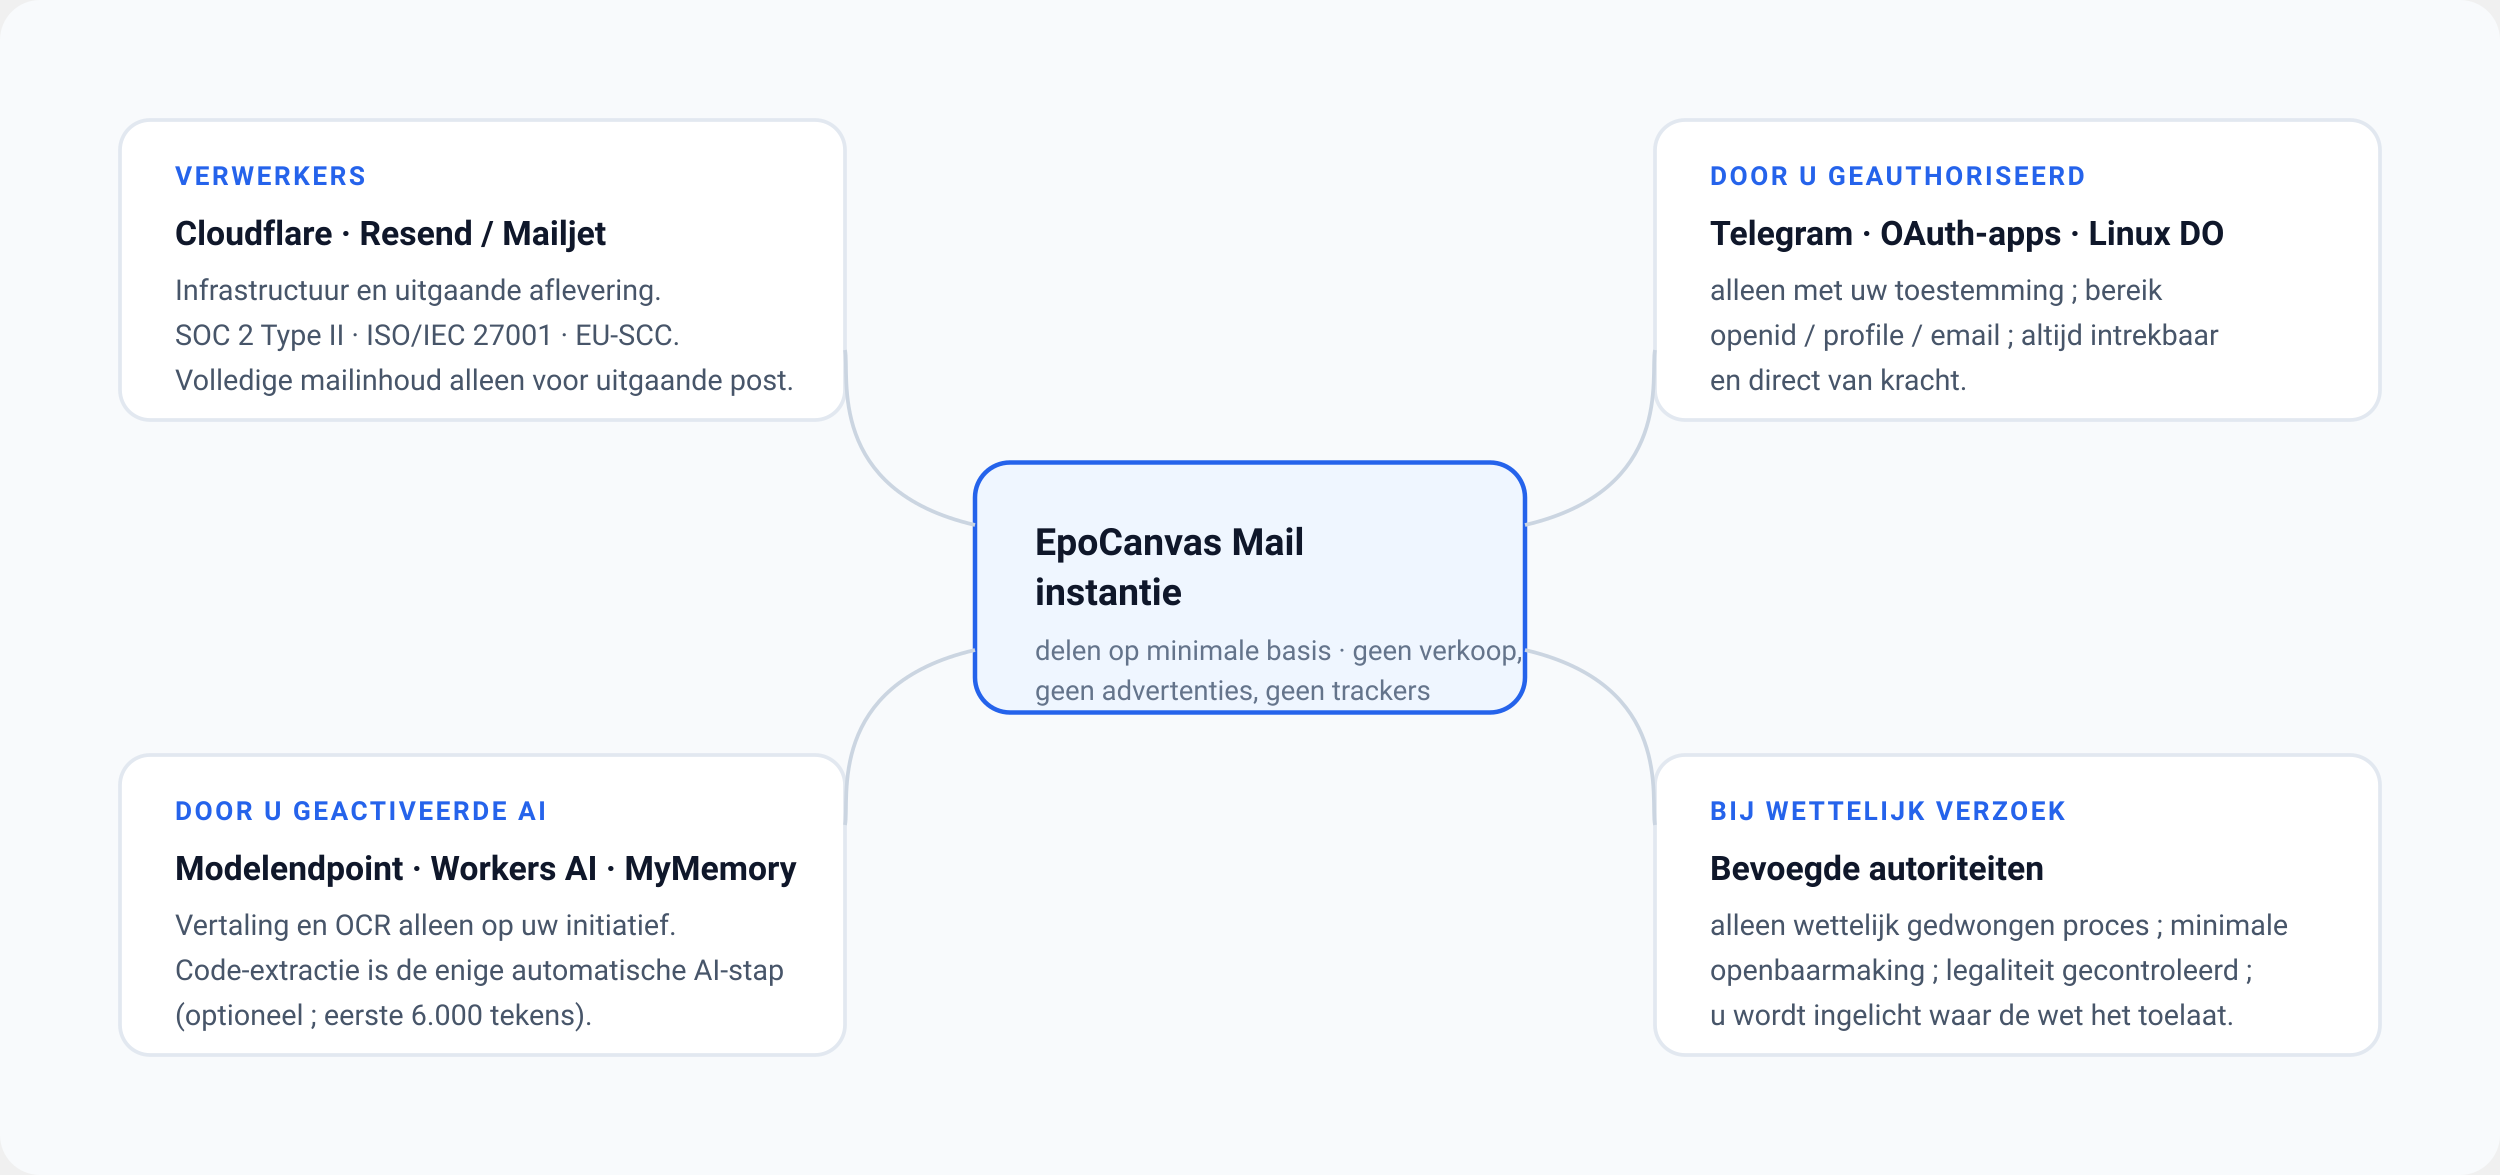
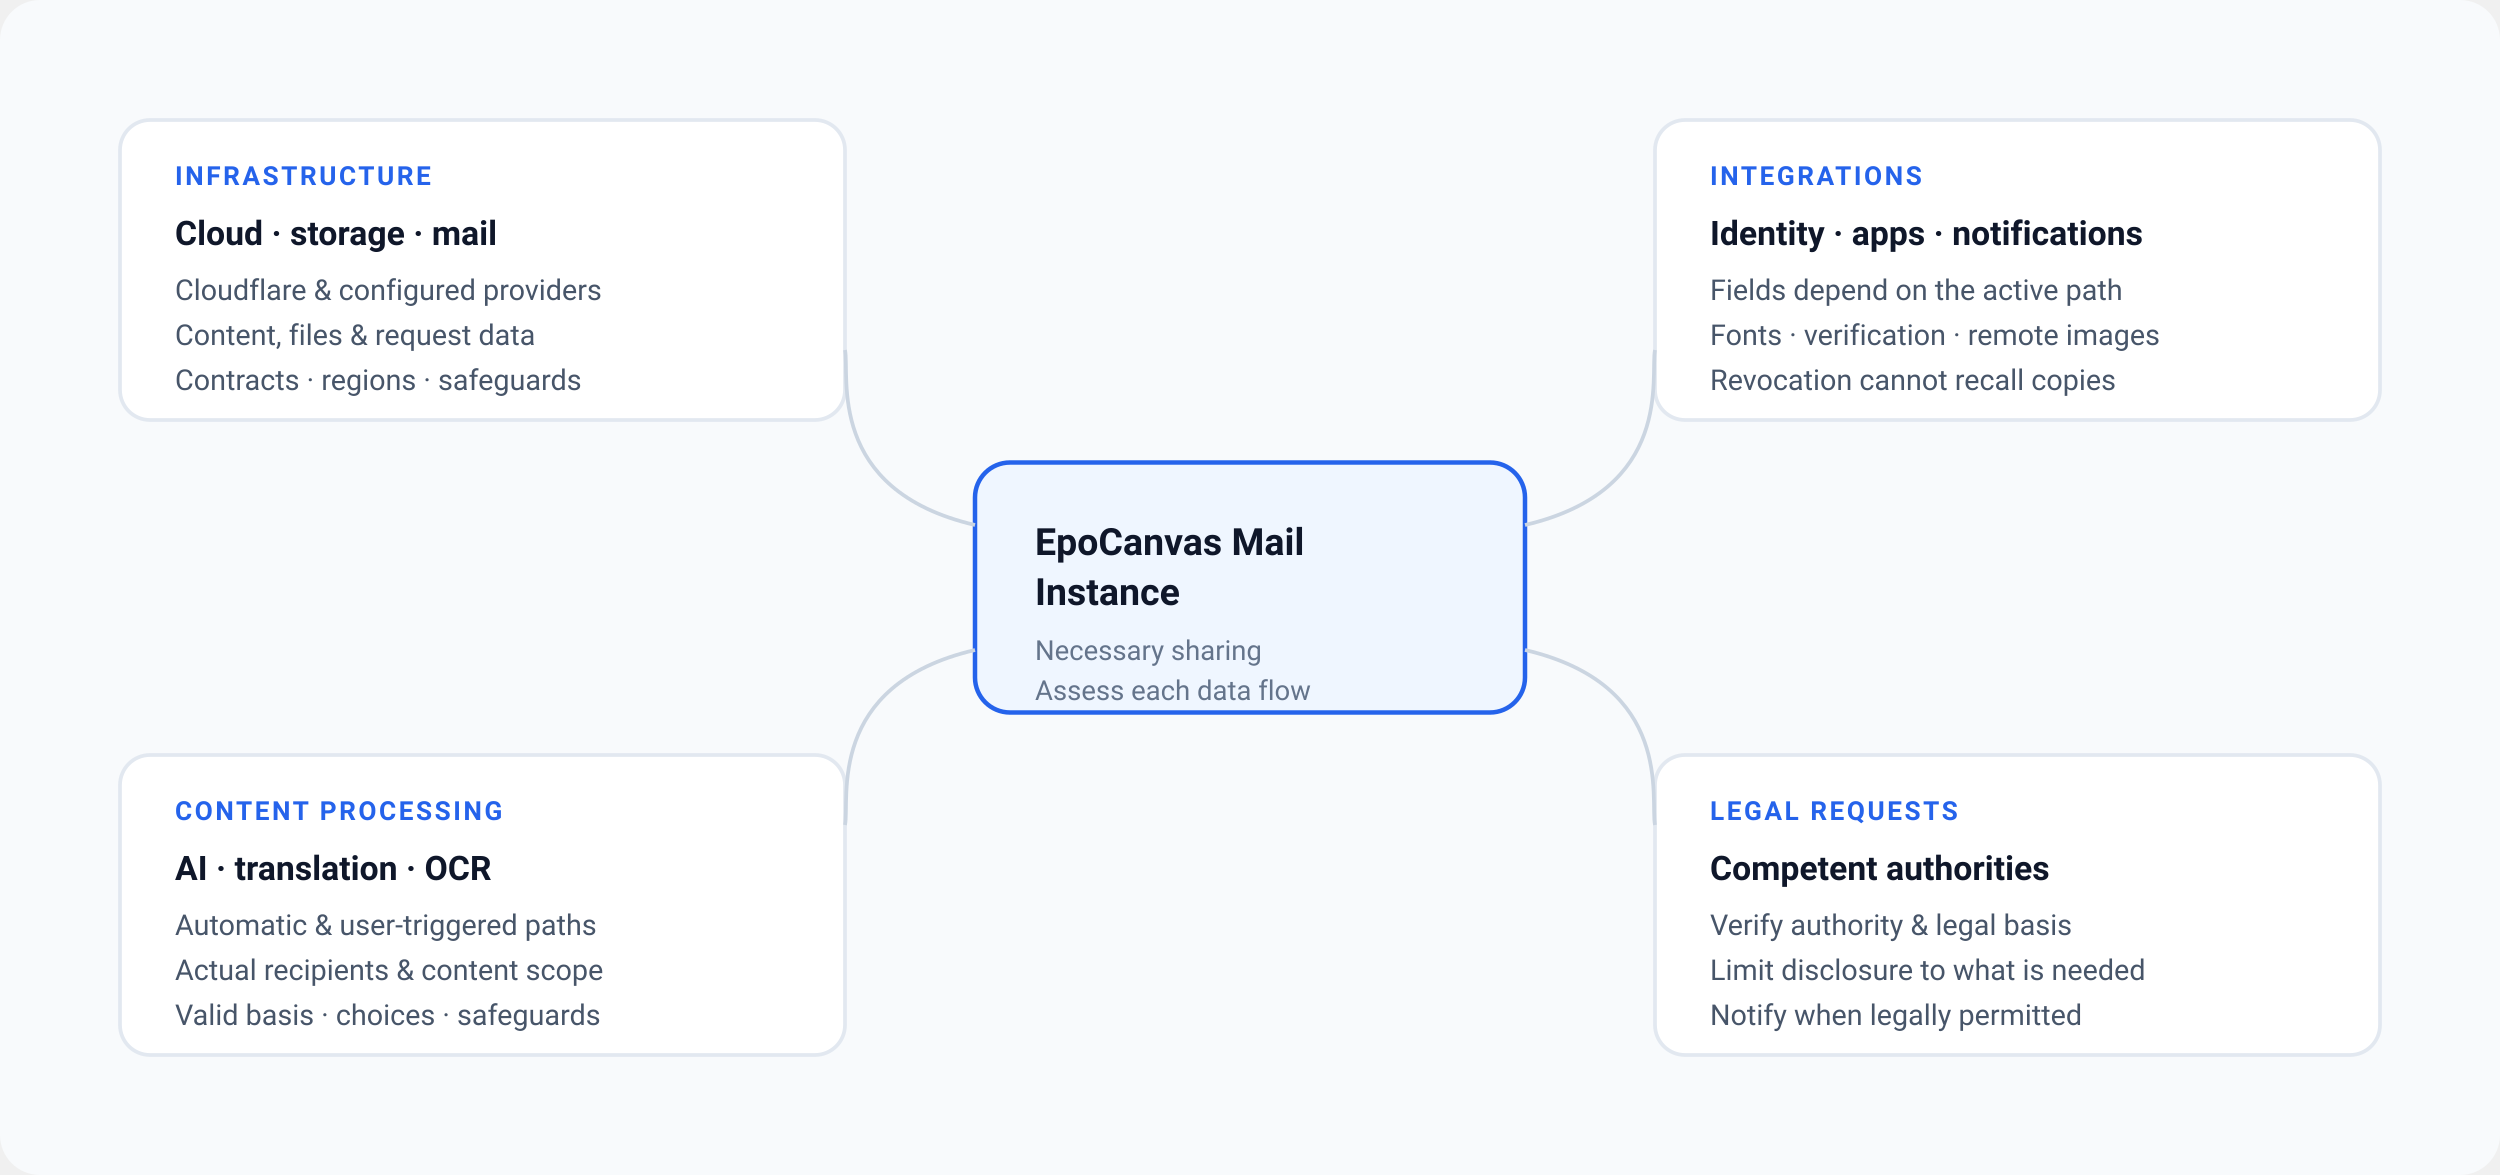
- <svg xmlns="http://www.w3.org/2000/svg" viewBox="0 0 1000 470" width="100%" role="img" aria-label="Kaart van verwerkers: één instantie, vier deelcategorieën — verwerkers, door u geautoriseerde diensten, door u geactiveerde AI en wettelijk verzoek">
+ <svg xmlns="http://www.w3.org/2000/svg" viewBox="0 0 1000 470" width="100%" role="img" aria-label="Gegevensstromen naar derden: infrastructuur, integraties en externe verzoeken, inhoudsverwerking en wettelijke verzoeken; beoordeel rollen en waarborgen per route.">
  <style>
    .bg { fill: #f8fafc; }
    .hub { fill: #eff6ff; stroke: #2563eb; stroke-width: 1.8; }
    .grp { fill: #ffffff; stroke: #e2e8f0; stroke-width: 1.5; }
    .gt { font: 600 13.5px -apple-system, 'Segoe UI', Roboto, 'PingFang TC', 'Microsoft JhengHei', 'Noto Sans', sans-serif; fill: #0f172a; }
    .gb { font: 400 11.5px -apple-system, 'Segoe UI', Roboto, 'PingFang TC', 'Microsoft JhengHei', 'Noto Sans', sans-serif; fill: #475569; }
    .tag { font: 600 10.5px -apple-system, 'Segoe UI', Roboto, 'PingFang TC', 'Microsoft JhengHei', 'Noto Sans', sans-serif; letter-spacing: 1px; fill: #2563eb; }
    .hub-t { font: 600 15px -apple-system, 'Segoe UI', Roboto, 'PingFang TC', 'Microsoft JhengHei', 'Noto Sans', sans-serif; fill: #0f172a; }
    .hub-b { font: 400 11px -apple-system, 'Segoe UI', Roboto, 'PingFang TC', 'Microsoft JhengHei', 'Noto Sans', sans-serif; fill: #64748b; }
    .line { stroke: #cbd5e1; stroke-width: 1.5; fill: none; }
    @media (prefers-color-scheme: dark) {
      .bg { fill: #0b0f19; }
      .hub { fill: rgba(59,130,246,0.12); stroke: #3b82f6; }
      .grp { fill: #111827; stroke: #1e293b; }
      .gt { fill: #f1f5f9; }
      .gb { fill: #94a3b8; }
      .tag { fill: #60a5fa; }
      .hub-t { fill: #f1f5f9; }
      .hub-b { fill: #94a3b8; }
      .line { stroke: #334155; }
    }
  </style>
  <rect class="bg" width="1000" height="470" rx="16" />
  <rect class="hub" x="390" y="185" width="220" height="100" rx="14" />
  <text class="hub-t" x="414" y="222">EpoCanvas Mail</text>
-   <text class="hub-t" x="414" y="242">instantie</text>
-   <text class="hub-b" x="414" y="264">delen op minimale basis · geen verkoop,</text>
-   <text class="hub-b" x="414" y="280">geen advertenties, geen trackers</text>
+   <text class="hub-t" x="414" y="242">Instance</text>
+   <text class="hub-b" x="414" y="264">Necessary sharing</text>
+   <text class="hub-b" x="414" y="280">Assess each data flow</text>
  <rect class="grp" x="48" y="48" width="290" height="120" rx="12" />
-   <text class="tag" x="70" y="74">VERWERKERS</text>
-   <text class="gt" x="70" y="98">Cloudflare · Resend / Mailjet</text>
-   <text class="gb" x="70" y="120">Infrastructuur en uitgaande aflevering.</text>
-   <text class="gb" x="70" y="138">SOC 2 Type II · ISO/IEC 27001 · EU-SCC.</text>
-   <text class="gb" x="70" y="156">Volledige mailinhoud alleen voor uitgaande post.</text>
+   <text class="tag" x="70" y="74">INFRASTRUCTURE</text>
+   <text class="gt" x="70" y="98">Cloud · storage · mail</text>
+   <text class="gb" x="70" y="120">Cloudflare &amp; configured providers</text>
+   <text class="gb" x="70" y="138">Content, files &amp; request data</text>
+   <text class="gb" x="70" y="156">Contracts · regions · safeguards</text>
  <rect class="grp" x="662" y="48" width="290" height="120" rx="12" />
-   <text class="tag" x="684" y="74">DOOR U GEAUTHORISEERD</text>
-   <text class="gt" x="684" y="98">Telegram · OAuth-apps · Linux DO</text>
-   <text class="gb" x="684" y="120">alleen met uw toestemming ; bereik</text>
-   <text class="gb" x="684" y="138">openid / profile / email ; altijd intrekbaar</text>
-   <text class="gb" x="684" y="156">en direct van kracht.</text>
+   <text class="tag" x="684" y="74">INTEGRATIONS</text>
+   <text class="gt" x="684" y="98">Identity · apps · notifications</text>
+   <text class="gb" x="684" y="120">Fields depend on the active path</text>
+   <text class="gb" x="684" y="138">Fonts · verification · remote images</text>
+   <text class="gb" x="684" y="156">Revocation cannot recall copies</text>
  <rect class="grp" x="48" y="302" width="290" height="120" rx="12" />
-   <text class="tag" x="70" y="328">DOOR U GEACTIVEERDE AI</text>
-   <text class="gt" x="70" y="352" font-size="12.5">Modelendpoint · Workers AI · MyMemory</text>
-   <text class="gb" x="70" y="374">Vertaling en OCR alleen op uw initiatief.</text>
-   <text class="gb" x="70" y="392">Code-extractie is de enige automatische AI-stap</text>
-   <text class="gb" x="70" y="410">(optioneel ; eerste 6.000 tekens).</text>
+   <text class="tag" x="70" y="328">CONTENT PROCESSING</text>
+   <text class="gt" x="70" y="352" font-size="12.5">AI · translation · OCR</text>
+   <text class="gb" x="70" y="374">Automatic &amp; user-triggered paths</text>
+   <text class="gb" x="70" y="392">Actual recipients &amp; content scope</text>
+   <text class="gb" x="70" y="410">Valid basis · choices · safeguards</text>
  <rect class="grp" x="662" y="302" width="290" height="120" rx="12" />
-   <text class="tag" x="684" y="328">BIJ WETTELIJK VERZOEK</text>
-   <text class="gt" x="684" y="352">Bevoegde autoriteiten</text>
-   <text class="gb" x="684" y="374">alleen wettelijk gedwongen proces ; minimale</text>
-   <text class="gb" x="684" y="392">openbaarmaking ; legaliteit gecontroleerd ;</text>
-   <text class="gb" x="684" y="410">u wordt ingelicht waar de wet het toelaat.</text>
+   <text class="tag" x="684" y="328">LEGAL REQUESTS</text>
+   <text class="gt" x="684" y="352">Competent authorities</text>
+   <text class="gb" x="684" y="374">Verify authority &amp; legal basis</text>
+   <text class="gb" x="684" y="392">Limit disclosure to what is needed</text>
+   <text class="gb" x="684" y="410">Notify when legally permitted</text>
  <path class="line" d="M390,210 C330,196 340,150 338,140" />
  <path class="line" d="M610,210 C670,196 660,150 662,140" />
  <path class="line" d="M390,260 C330,274 340,320 338,330" />
  <path class="line" d="M610,260 C670,274 660,320 662,330" />
</svg>
